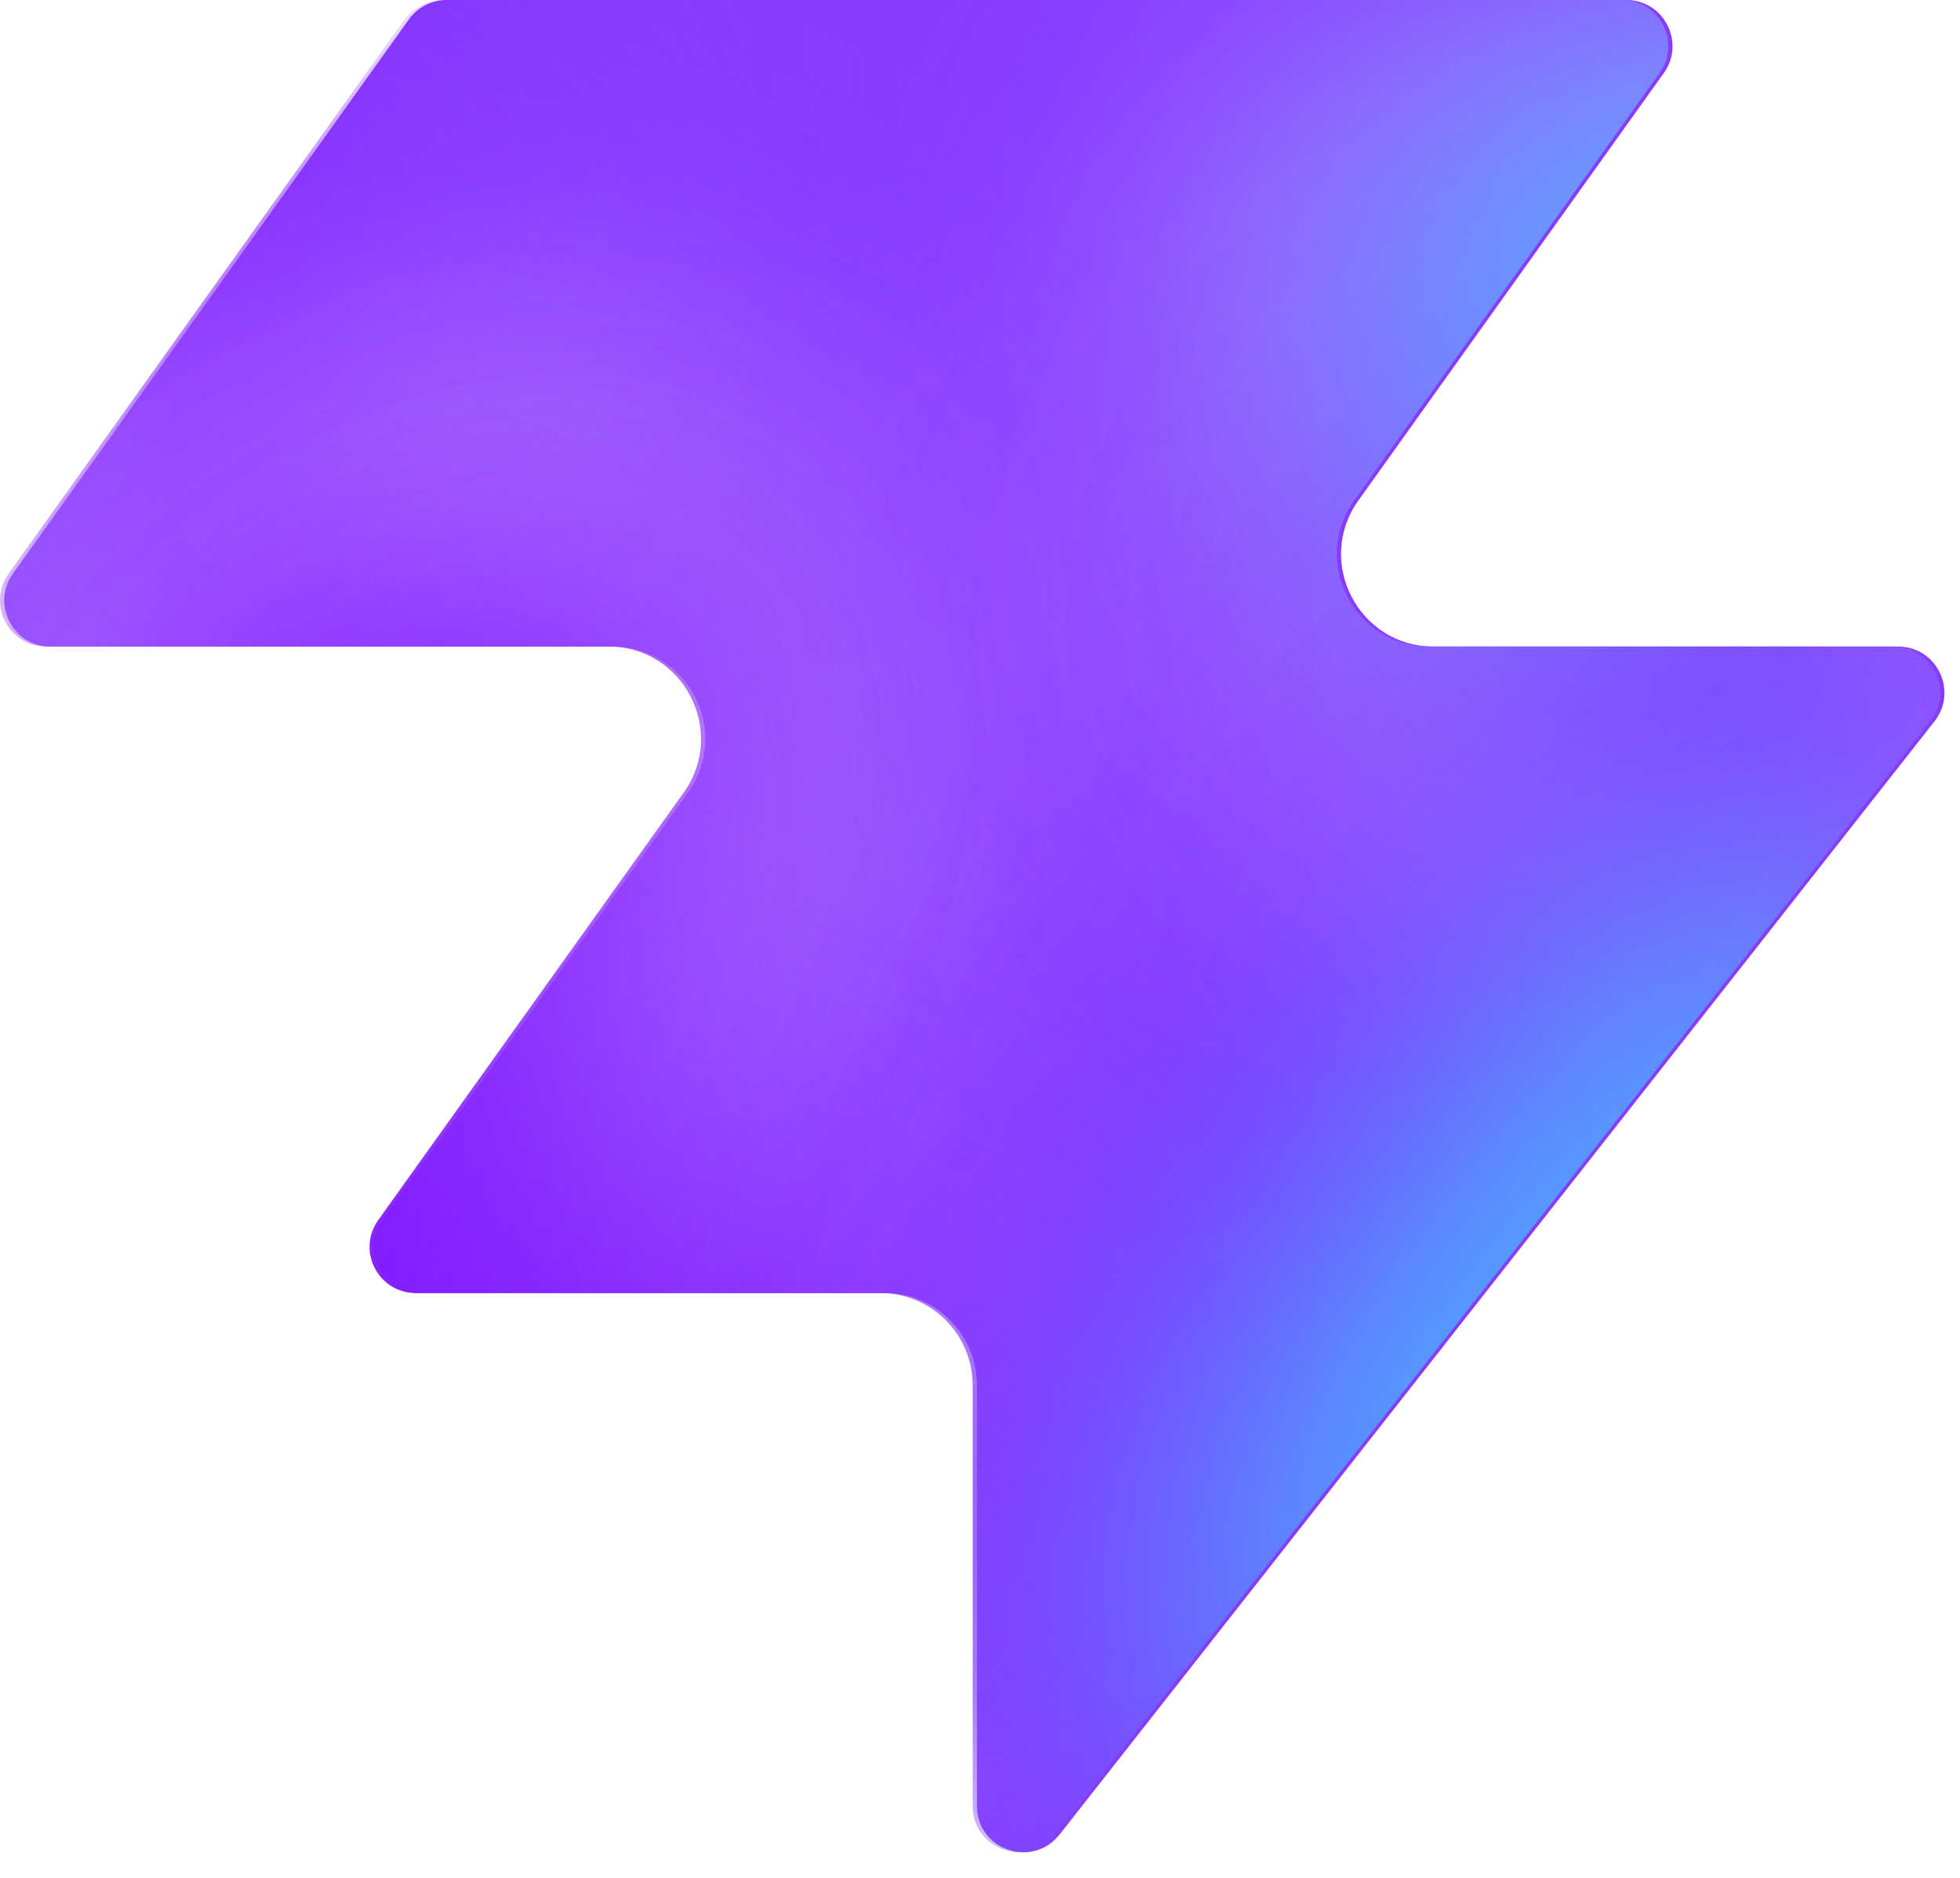
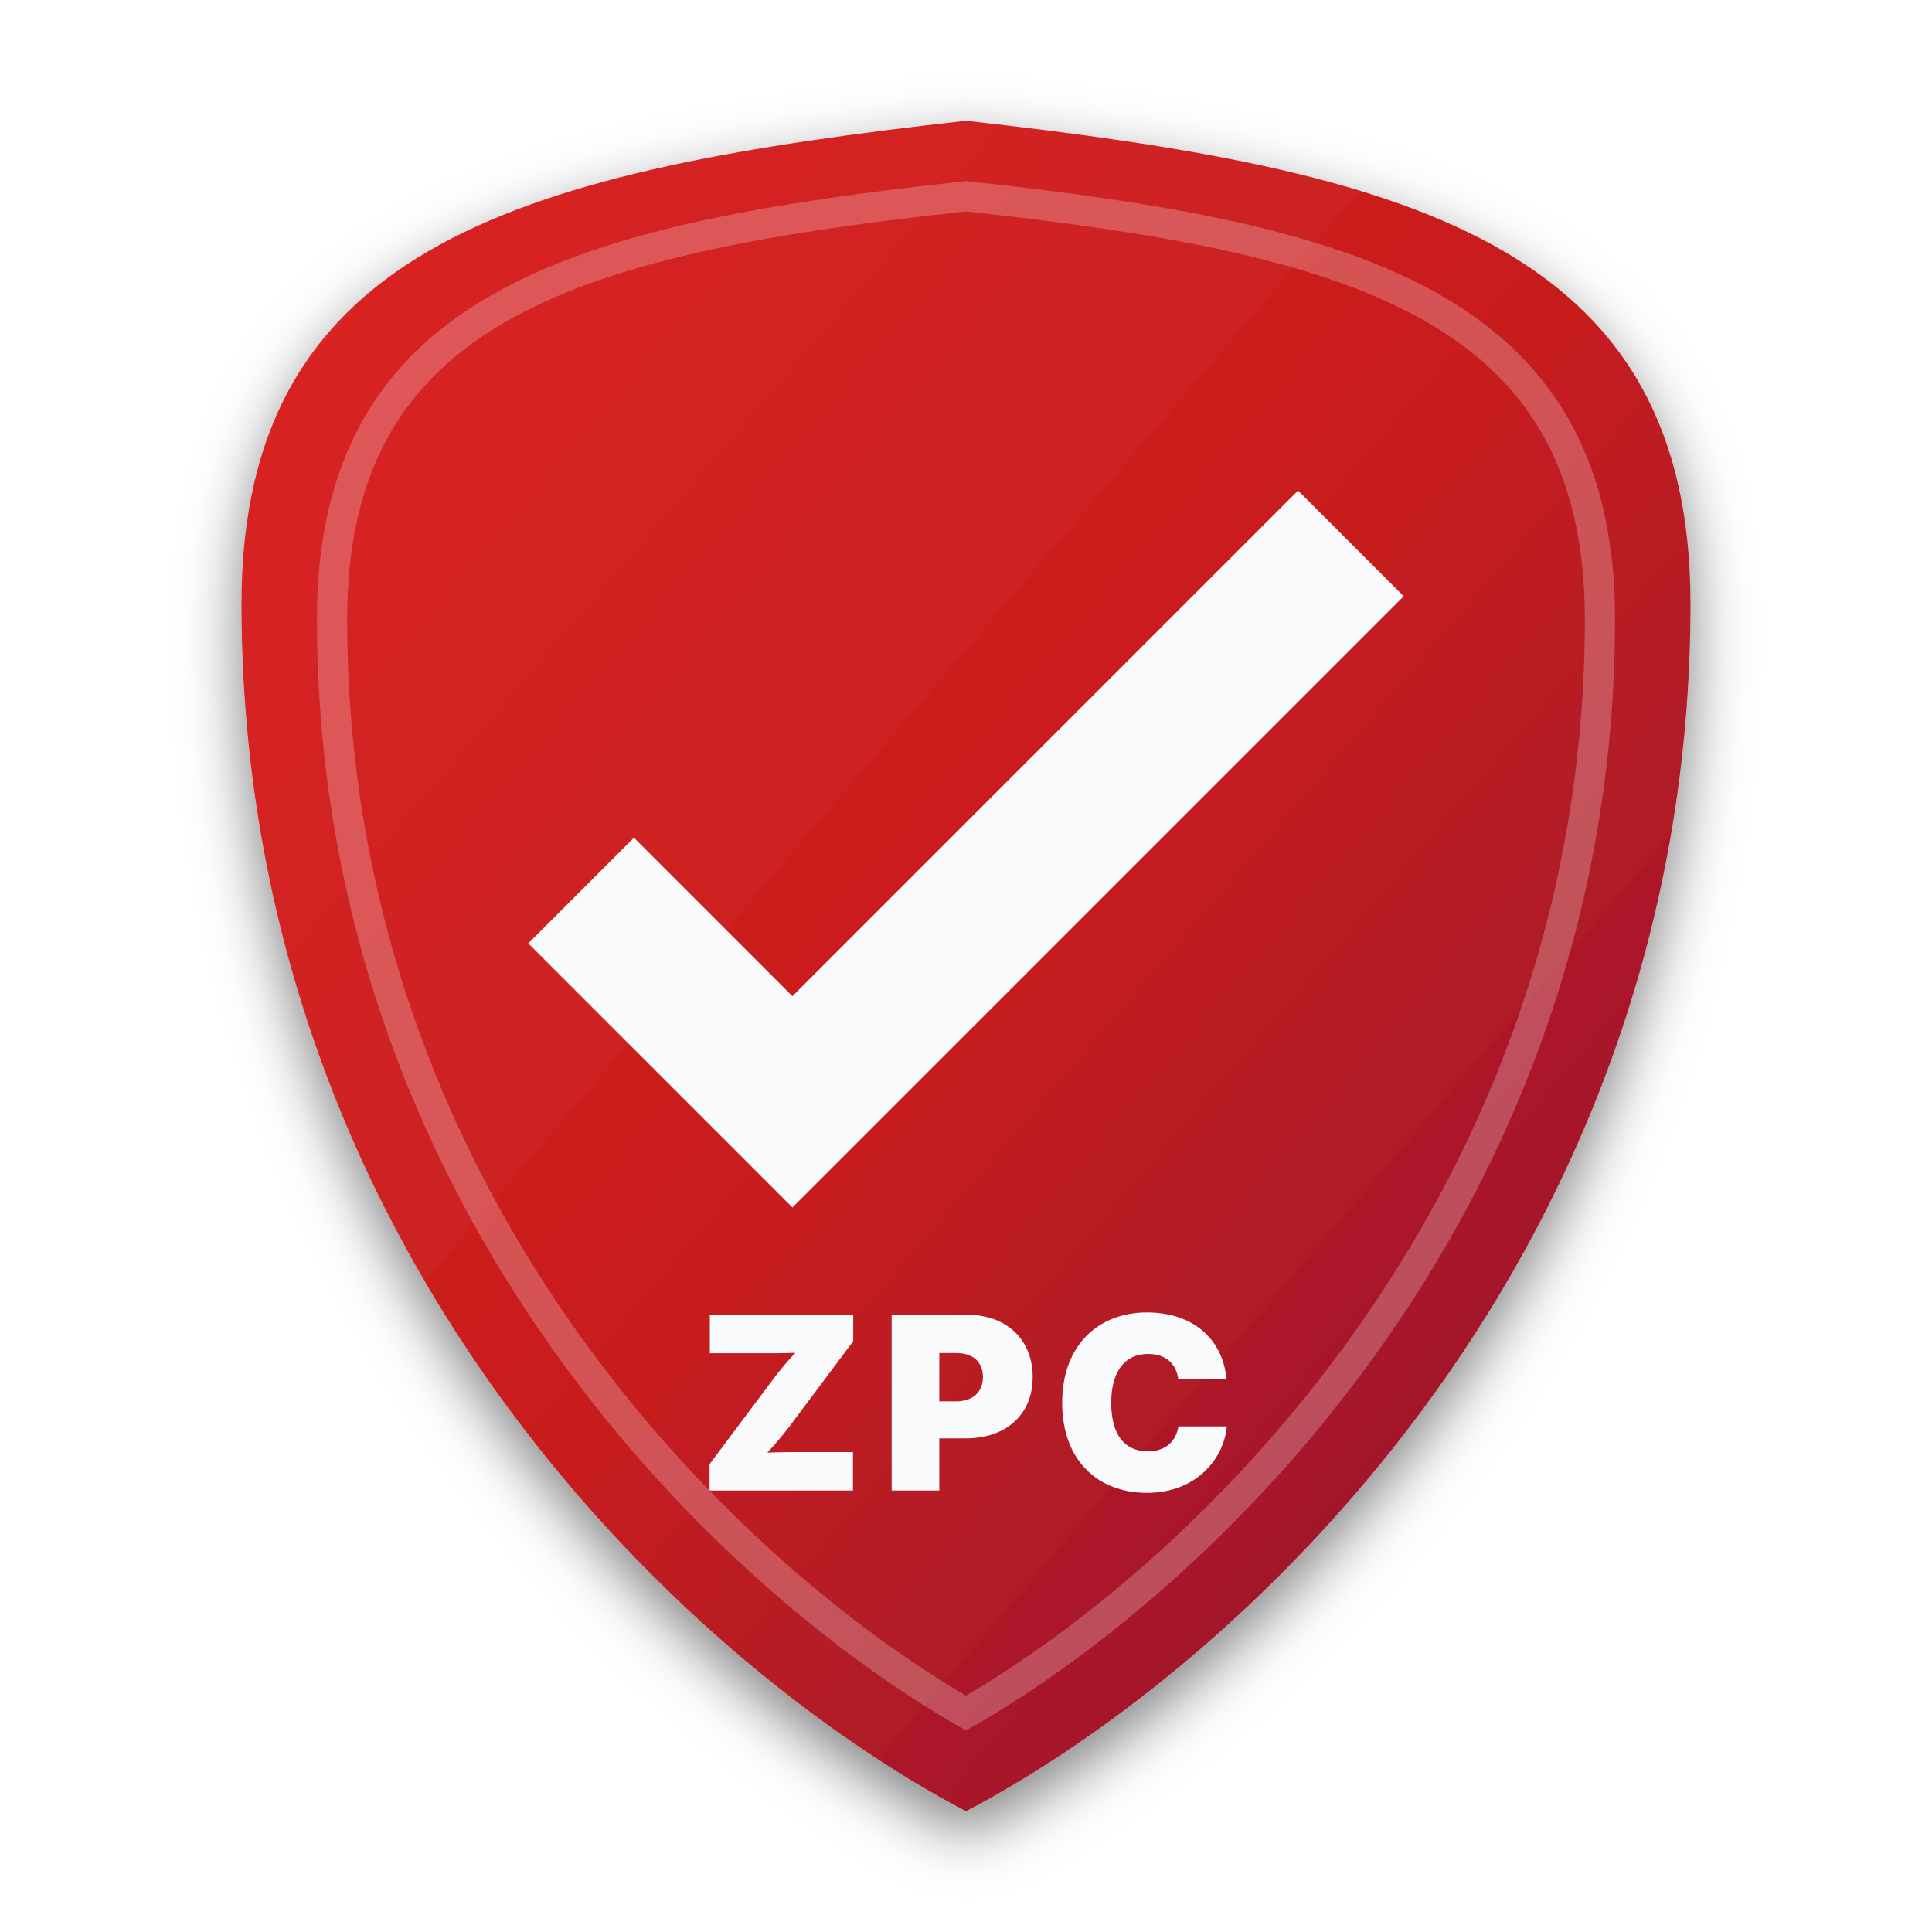
- <svg xmlns="http://www.w3.org/2000/svg" width="48" height="46" fill="none" viewBox="0 0 48 46">
-   <path fill="#863bff" d="M25.946 44.938c-.664.845-2.021.375-2.021-.698V33.937a2.26 2.26 0 0 0-2.262-2.262H10.287c-.92 0-1.456-1.04-.92-1.788l7.48-10.471c1.07-1.497 0-3.578-1.842-3.578H1.237c-.92 0-1.456-1.04-.92-1.788L10.013.474c.214-.297.556-.474.92-.474h28.894c.92 0 1.456 1.04.92 1.788l-7.48 10.471c-1.07 1.498 0 3.579 1.842 3.579h11.377c.943 0 1.473 1.088.89 1.83L25.947 44.94z" style="fill:#863bff;fill:color(display-p3 .525 .23 1);fill-opacity:1" />
-   <mask id="a" width="48" height="46" x="0" y="0" maskUnits="userSpaceOnUse" style="mask-type:alpha">
-     <path fill="#000" d="M25.842 44.938c-.664.844-2.021.375-2.021-.698V33.937a2.26 2.26 0 0 0-2.262-2.262H10.183c-.92 0-1.456-1.04-.92-1.788l7.48-10.471c1.07-1.498 0-3.579-1.842-3.579H1.133c-.92 0-1.456-1.04-.92-1.787L9.91.473c.214-.297.556-.474.92-.474h28.894c.92 0 1.456 1.04.92 1.788l-7.48 10.471c-1.07 1.498 0 3.578 1.842 3.578h11.377c.943 0 1.473 1.088.89 1.832L25.843 44.94z" style="fill:#000;fill-opacity:1" />
-   </mask>
-   <g mask="url(#a)">
-     <g filter="url(#b)">
-       <ellipse cx="5.508" cy="14.704" fill="#ede6ff" rx="5.508" ry="14.704" style="fill:#ede6ff;fill:color(display-p3 .927 .903 1);fill-opacity:1" transform="matrix(.00324 1 1 -.00324 -4.47 31.516)" />
-     </g>
-     <g filter="url(#c)">
-       <ellipse cx="10.399" cy="29.851" fill="#ede6ff" rx="10.399" ry="29.851" style="fill:#ede6ff;fill:color(display-p3 .927 .903 1);fill-opacity:1" transform="matrix(.00324 1 1 -.00324 -39.328 7.883)" />
-     </g>
-     <g filter="url(#d)">
-       <ellipse cx="5.508" cy="30.487" fill="#7e14ff" rx="5.508" ry="30.487" style="fill:#7e14ff;fill:color(display-p3 .492 .077 1);fill-opacity:1" transform="rotate(89.814 -25.913 -14.639)scale(1 -1)" />
-     </g>
-     <g filter="url(#e)">
-       <ellipse cx="5.508" cy="30.599" fill="#7e14ff" rx="5.508" ry="30.599" style="fill:#7e14ff;fill:color(display-p3 .492 .077 1);fill-opacity:1" transform="rotate(89.814 -32.644 -3.334)scale(1 -1)" />
-     </g>
-     <g filter="url(#f)">
-       <ellipse cx="5.508" cy="30.599" fill="#7e14ff" rx="5.508" ry="30.599" style="fill:#7e14ff;fill:color(display-p3 .492 .077 1);fill-opacity:1" transform="matrix(.00324 1 1 -.00324 -34.34 30.47)" />
-     </g>
-     <g filter="url(#g)">
-       <ellipse cx="14.072" cy="22.078" fill="#ede6ff" rx="14.072" ry="22.078" style="fill:#ede6ff;fill:color(display-p3 .927 .903 1);fill-opacity:1" transform="rotate(93.35 24.506 48.493)scale(-1 1)" />
-     </g>
-     <g filter="url(#h)">
-       <ellipse cx="3.47" cy="21.501" fill="#7e14ff" rx="3.47" ry="21.501" style="fill:#7e14ff;fill:color(display-p3 .492 .077 1);fill-opacity:1" transform="rotate(89.009 28.708 47.59)scale(-1 1)" />
-     </g>
-     <g filter="url(#i)">
-       <ellipse cx="3.47" cy="21.501" fill="#7e14ff" rx="3.47" ry="21.501" style="fill:#7e14ff;fill:color(display-p3 .492 .077 1);fill-opacity:1" transform="rotate(89.009 28.708 47.59)scale(-1 1)" />
-     </g>
-     <g filter="url(#j)">
-       <ellipse cx=".387" cy="8.972" fill="#7e14ff" rx="4.407" ry="29.108" style="fill:#7e14ff;fill:color(display-p3 .492 .077 1);fill-opacity:1" transform="rotate(39.51 .387 8.972)" />
-     </g>
-     <g filter="url(#k)">
-       <ellipse cx="47.523" cy="-6.092" fill="#7e14ff" rx="4.407" ry="29.108" style="fill:#7e14ff;fill:color(display-p3 .492 .077 1);fill-opacity:1" transform="rotate(37.892 47.523 -6.092)" />
-     </g>
-     <g filter="url(#l)">
-       <ellipse cx="41.412" cy="6.333" fill="#47bfff" rx="5.971" ry="9.665" style="fill:#47bfff;fill:color(display-p3 .28 .748 1);fill-opacity:1" transform="rotate(37.892 41.412 6.333)" />
-     </g>
-     <g filter="url(#m)">
-       <ellipse cx="-1.879" cy="38.332" fill="#7e14ff" rx="4.407" ry="29.108" style="fill:#7e14ff;fill:color(display-p3 .492 .077 1);fill-opacity:1" transform="rotate(37.892 -1.88 38.332)" />
-     </g>
-     <g filter="url(#n)">
-       <ellipse cx="-1.879" cy="38.332" fill="#7e14ff" rx="4.407" ry="29.108" style="fill:#7e14ff;fill:color(display-p3 .492 .077 1);fill-opacity:1" transform="rotate(37.892 -1.88 38.332)" />
-     </g>
-     <g filter="url(#o)">
-       <ellipse cx="35.651" cy="29.907" fill="#7e14ff" rx="4.407" ry="29.108" style="fill:#7e14ff;fill:color(display-p3 .492 .077 1);fill-opacity:1" transform="rotate(37.892 35.651 29.907)" />
-     </g>
-     <g filter="url(#p)">
-       <ellipse cx="38.418" cy="32.4" fill="#47bfff" rx="5.971" ry="15.297" style="fill:#47bfff;fill:color(display-p3 .28 .748 1);fill-opacity:1" transform="rotate(37.892 38.418 32.4)" />
-     </g>
-   </g>
+ <svg xmlns="http://www.w3.org/2000/svg" viewBox="0 0 512 512">
  <defs>
-     <filter id="b" width="60.045" height="41.654" x="-19.77" y="16.149" color-interpolation-filters="sRGB" filterUnits="userSpaceOnUse">
-       <feFlood flood-opacity="0" result="BackgroundImageFix" />
-       <feBlend in="SourceGraphic" in2="BackgroundImageFix" result="shape" />
-       <feGaussianBlur result="effect1_foregroundBlur_2002_17158" stdDeviation="7.659" />
-     </filter>
-     <filter id="c" width="90.34" height="51.437" x="-54.613" y="-7.533" color-interpolation-filters="sRGB" filterUnits="userSpaceOnUse">
-       <feFlood flood-opacity="0" result="BackgroundImageFix" />
-       <feBlend in="SourceGraphic" in2="BackgroundImageFix" result="shape" />
-       <feGaussianBlur result="effect1_foregroundBlur_2002_17158" stdDeviation="7.659" />
-     </filter>
-     <filter id="d" width="79.355" height="29.4" x="-49.64" y="2.03" color-interpolation-filters="sRGB" filterUnits="userSpaceOnUse">
-       <feFlood flood-opacity="0" result="BackgroundImageFix" />
-       <feBlend in="SourceGraphic" in2="BackgroundImageFix" result="shape" />
-       <feGaussianBlur result="effect1_foregroundBlur_2002_17158" stdDeviation="4.596" />
-     </filter>
-     <filter id="e" width="79.579" height="29.4" x="-45.045" y="20.029" color-interpolation-filters="sRGB" filterUnits="userSpaceOnUse">
-       <feFlood flood-opacity="0" result="BackgroundImageFix" />
-       <feBlend in="SourceGraphic" in2="BackgroundImageFix" result="shape" />
-       <feGaussianBlur result="effect1_foregroundBlur_2002_17158" stdDeviation="4.596" />
-     </filter>
-     <filter id="f" width="79.579" height="29.4" x="-43.513" y="21.178" color-interpolation-filters="sRGB" filterUnits="userSpaceOnUse">
-       <feFlood flood-opacity="0" result="BackgroundImageFix" />
-       <feBlend in="SourceGraphic" in2="BackgroundImageFix" result="shape" />
-       <feGaussianBlur result="effect1_foregroundBlur_2002_17158" stdDeviation="4.596" />
-     </filter>
-     <filter id="g" width="74.749" height="58.852" x="15.756" y="-17.901" color-interpolation-filters="sRGB" filterUnits="userSpaceOnUse">
-       <feFlood flood-opacity="0" result="BackgroundImageFix" />
-       <feBlend in="SourceGraphic" in2="BackgroundImageFix" result="shape" />
-       <feGaussianBlur result="effect1_foregroundBlur_2002_17158" stdDeviation="7.659" />
-     </filter>
-     <filter id="h" width="61.377" height="25.362" x="23.548" y="2.284" color-interpolation-filters="sRGB" filterUnits="userSpaceOnUse">
-       <feFlood flood-opacity="0" result="BackgroundImageFix" />
-       <feBlend in="SourceGraphic" in2="BackgroundImageFix" result="shape" />
-       <feGaussianBlur result="effect1_foregroundBlur_2002_17158" stdDeviation="4.596" />
-     </filter>
-     <filter id="i" width="61.377" height="25.362" x="23.548" y="2.284" color-interpolation-filters="sRGB" filterUnits="userSpaceOnUse">
-       <feFlood flood-opacity="0" result="BackgroundImageFix" />
-       <feBlend in="SourceGraphic" in2="BackgroundImageFix" result="shape" />
-       <feGaussianBlur result="effect1_foregroundBlur_2002_17158" stdDeviation="4.596" />
-     </filter>
-     <filter id="j" width="56.045" height="63.649" x="-27.636" y="-22.853" color-interpolation-filters="sRGB" filterUnits="userSpaceOnUse">
-       <feFlood flood-opacity="0" result="BackgroundImageFix" />
-       <feBlend in="SourceGraphic" in2="BackgroundImageFix" result="shape" />
-       <feGaussianBlur result="effect1_foregroundBlur_2002_17158" stdDeviation="4.596" />
-     </filter>
-     <filter id="k" width="54.814" height="64.646" x="20.116" y="-38.415" color-interpolation-filters="sRGB" filterUnits="userSpaceOnUse">
-       <feFlood flood-opacity="0" result="BackgroundImageFix" />
-       <feBlend in="SourceGraphic" in2="BackgroundImageFix" result="shape" />
-       <feGaussianBlur result="effect1_foregroundBlur_2002_17158" stdDeviation="4.596" />
-     </filter>
-     <filter id="l" width="33.541" height="35.313" x="24.641" y="-11.323" color-interpolation-filters="sRGB" filterUnits="userSpaceOnUse">
-       <feFlood flood-opacity="0" result="BackgroundImageFix" />
-       <feBlend in="SourceGraphic" in2="BackgroundImageFix" result="shape" />
-       <feGaussianBlur result="effect1_foregroundBlur_2002_17158" stdDeviation="4.596" />
-     </filter>
-     <filter id="m" width="54.814" height="64.646" x="-29.286" y="6.009" color-interpolation-filters="sRGB" filterUnits="userSpaceOnUse">
-       <feFlood flood-opacity="0" result="BackgroundImageFix" />
-       <feBlend in="SourceGraphic" in2="BackgroundImageFix" result="shape" />
-       <feGaussianBlur result="effect1_foregroundBlur_2002_17158" stdDeviation="4.596" />
-     </filter>
-     <filter id="n" width="54.814" height="64.646" x="-29.286" y="6.009" color-interpolation-filters="sRGB" filterUnits="userSpaceOnUse">
-       <feFlood flood-opacity="0" result="BackgroundImageFix" />
-       <feBlend in="SourceGraphic" in2="BackgroundImageFix" result="shape" />
-       <feGaussianBlur result="effect1_foregroundBlur_2002_17158" stdDeviation="4.596" />
-     </filter>
-     <filter id="o" width="54.814" height="64.646" x="8.244" y="-2.416" color-interpolation-filters="sRGB" filterUnits="userSpaceOnUse">
-       <feFlood flood-opacity="0" result="BackgroundImageFix" />
-       <feBlend in="SourceGraphic" in2="BackgroundImageFix" result="shape" />
-       <feGaussianBlur result="effect1_foregroundBlur_2002_17158" stdDeviation="4.596" />
-     </filter>
-     <filter id="p" width="39.409" height="43.623" x="18.713" y="10.588" color-interpolation-filters="sRGB" filterUnits="userSpaceOnUse">
-       <feFlood flood-opacity="0" result="BackgroundImageFix" />
-       <feBlend in="SourceGraphic" in2="BackgroundImageFix" result="shape" />
-       <feGaussianBlur result="effect1_foregroundBlur_2002_17158" stdDeviation="4.596" />
+     <linearGradient id="zpcGrad" x1="0%" y1="0%" x2="100%" y2="100%">
+       <stop offset="0%" stop-color="#DC2626" />
+       <stop offset="50%" stop-color="#C81E1E" />
+       <stop offset="100%" stop-color="#881337" />
+     </linearGradient>
+     <filter id="shadow" x="-10%" y="-10%" width="120%" height="120%">
+       <feDropShadow dx="0" dy="6" stdDeviation="8" flood-color="#000000" flood-opacity="0.5" />
    </filter>
  </defs>
+   <path d="M256 32 C140 45 64 64 64 160 C64 330 180 440 256 480 C332 440 448 330 448 160 C448 64 372 45 256 32 Z" fill="url(#zpcGrad)" filter="url(#shadow)" />
+   <path d="M256 52 C155 63 88 80 88 164 C88 316 190 416 256 454 C322 416 424 316 424 164 C424 80 357 63 256 52 Z" fill="none" stroke="#F8FAFC" stroke-width="8" stroke-opacity="0.25" />
+   <path d="M210 320 L140 250 L168 222 L210 264 L344 130 L372 158 Z" fill="#F8FAFC" />
+   <text x="256" y="395" font-family="'Outfit', 'Inter', -apple-system, sans-serif" font-size="64" font-weight="900" fill="#F8FAFC" text-anchor="middle" letter-spacing="4">ZPC</text>
</svg>
